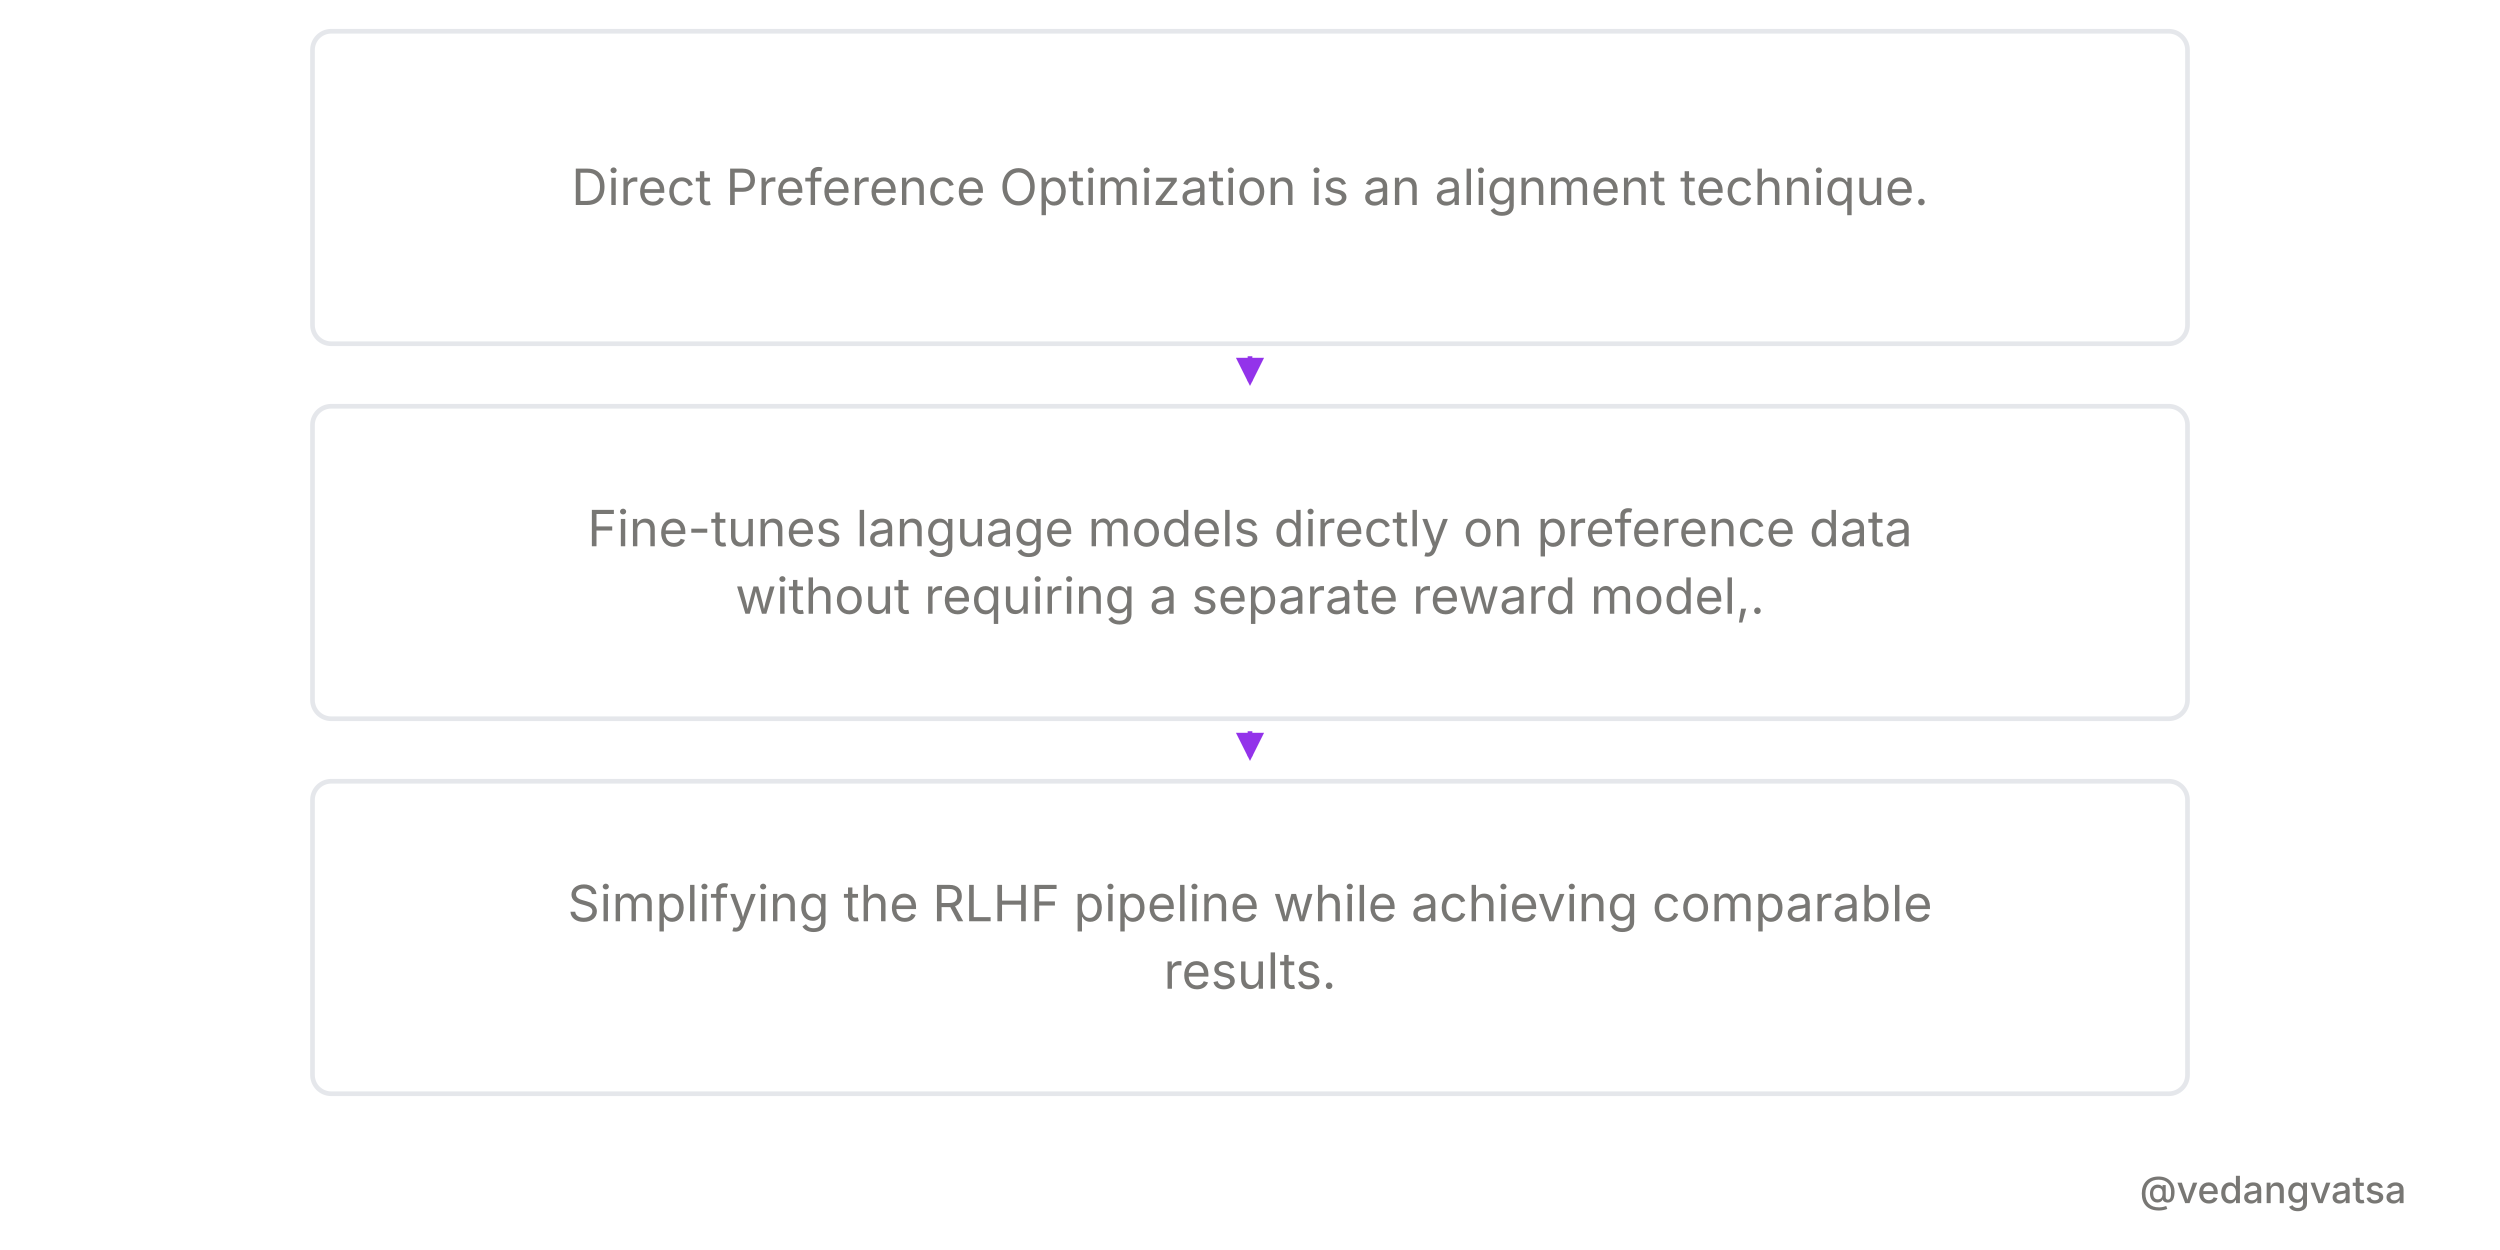
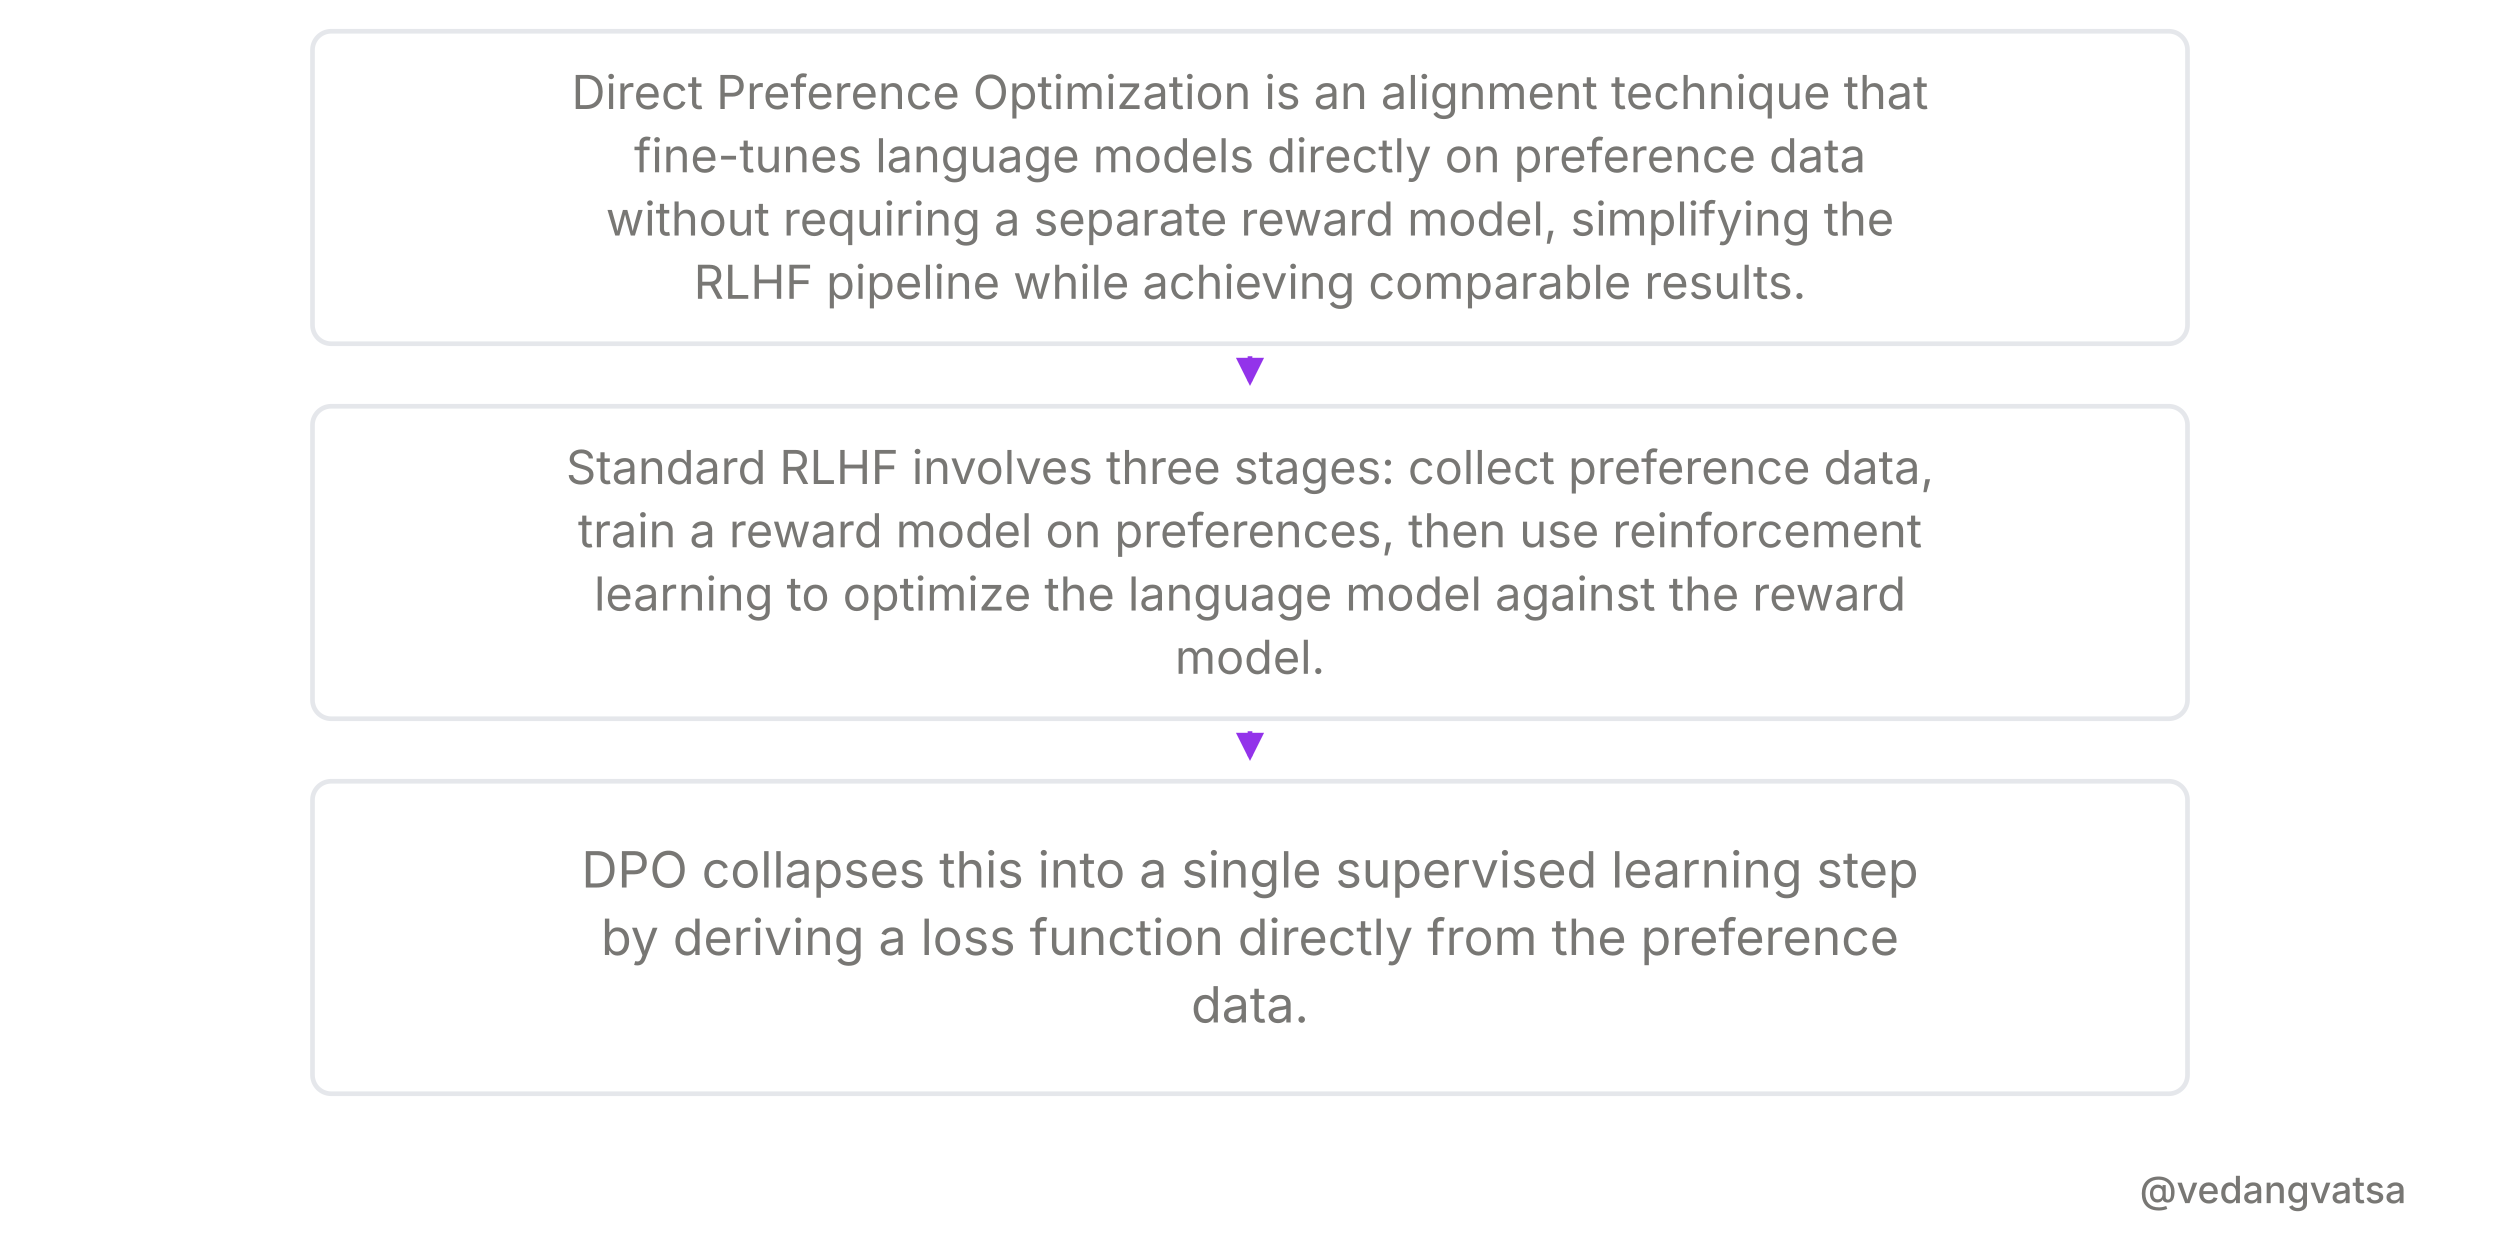
<svg xmlns="http://www.w3.org/2000/svg" viewBox="0 0 800 400" width="800" height="400" style="background-color:#ffffff">
  <defs>
    <marker id="arrow" markerWidth="6" markerHeight="6" refX="5" refY="3" orient="auto">
      <path d="M 0 0 L 6 3 L 0 6 z" fill="#9333ea" />
    </marker>
  </defs>
  <rect width="800" height="400" fill="#ffffff" />
  <g>
    <rect x="100" y="10" width="600" height="100" rx="6" fill="#ffffff" stroke="#e5e7eb" stroke-width="1.5" />
-     <text x="400" y="65.6" font-family="'Inter',sans-serif" font-weight="400" font-size="16" fill="#787774" text-anchor="middle">Direct Preference Optimization is an alignment technique.</text>
+     <text x="400" y="34.875" font-family="'Inter',sans-serif" font-weight="400" font-size="15" fill="#787774" text-anchor="middle">Direct Preference Optimization is an alignment technique that</text>
+     <text x="400" y="55.125" font-family="'Inter',sans-serif" font-weight="400" font-size="15" fill="#787774" text-anchor="middle">fine-tunes language models directly on preference data</text>
+     <text x="400" y="75.375" font-family="'Inter',sans-serif" font-weight="400" font-size="15" fill="#787774" text-anchor="middle">without requiring a separate reward model, simplifying the</text>
+     <text x="400" y="95.625" font-family="'Inter',sans-serif" font-weight="400" font-size="15" fill="#787774" text-anchor="middle">RLHF pipeline while achieving comparable results.</text>
    <line x1="400" y1="114" x2="400" y2="122" stroke="#9333ea" stroke-width="1.5" marker-end="url(#arrow)" />
    <rect x="100" y="130" width="600" height="100" rx="6" fill="#ffffff" stroke="#e5e7eb" stroke-width="1.5" />
-     <text x="400" y="174.8" font-family="'Inter',sans-serif" font-weight="400" font-size="16" fill="#787774" text-anchor="middle">Fine-tunes language models directly on preference data</text>
-     <text x="400" y="196.4" font-family="'Inter',sans-serif" font-weight="400" font-size="16" fill="#787774" text-anchor="middle">without requiring a separate reward model,.</text>
+     <text x="400" y="154.875" font-family="'Inter',sans-serif" font-weight="400" font-size="15" fill="#787774" text-anchor="middle">Standard RLHF involves three stages: collect preference data,</text>
+     <text x="400" y="175.125" font-family="'Inter',sans-serif" font-weight="400" font-size="15" fill="#787774" text-anchor="middle">train a reward model on preferences, then use reinforcement</text>
+     <text x="400" y="195.375" font-family="'Inter',sans-serif" font-weight="400" font-size="15" fill="#787774" text-anchor="middle">learning to optimize the language model against the reward</text>
+     <text x="400" y="215.625" font-family="'Inter',sans-serif" font-weight="400" font-size="15" fill="#787774" text-anchor="middle">model.</text>
    <line x1="400" y1="234" x2="400" y2="242" stroke="#9333ea" stroke-width="1.5" marker-end="url(#arrow)" />
    <rect x="100" y="250" width="600" height="100" rx="6" fill="#ffffff" stroke="#e5e7eb" stroke-width="1.5" />
-     <text x="400" y="294.8" font-family="'Inter',sans-serif" font-weight="400" font-size="16" fill="#787774" text-anchor="middle">Simplifying the RLHF pipeline while achieving comparable</text>
-     <text x="400" y="316.4" font-family="'Inter',sans-serif" font-weight="400" font-size="16" fill="#787774" text-anchor="middle">results.</text>
+     <text x="400" y="284" font-family="'Inter',sans-serif" font-weight="400" font-size="16" fill="#787774" text-anchor="middle">DPO collapses this into a single supervised learning step</text>
+     <text x="400" y="305.6" font-family="'Inter',sans-serif" font-weight="400" font-size="16" fill="#787774" text-anchor="middle">by deriving a loss function directly from the preference</text>
+     <text x="400" y="327.2" font-family="'Inter',sans-serif" font-weight="400" font-size="16" fill="#787774" text-anchor="middle">data.</text>
  </g>
  <rect x="0" y="360" width="800" height="40" fill="#ffffff" opacity="0.9" />
  <text x="770" y="385" font-family="'Inter',sans-serif" font-weight="500" font-size="12" fill="#787774" text-anchor="end">@vedangvatsa</text>
</svg>
